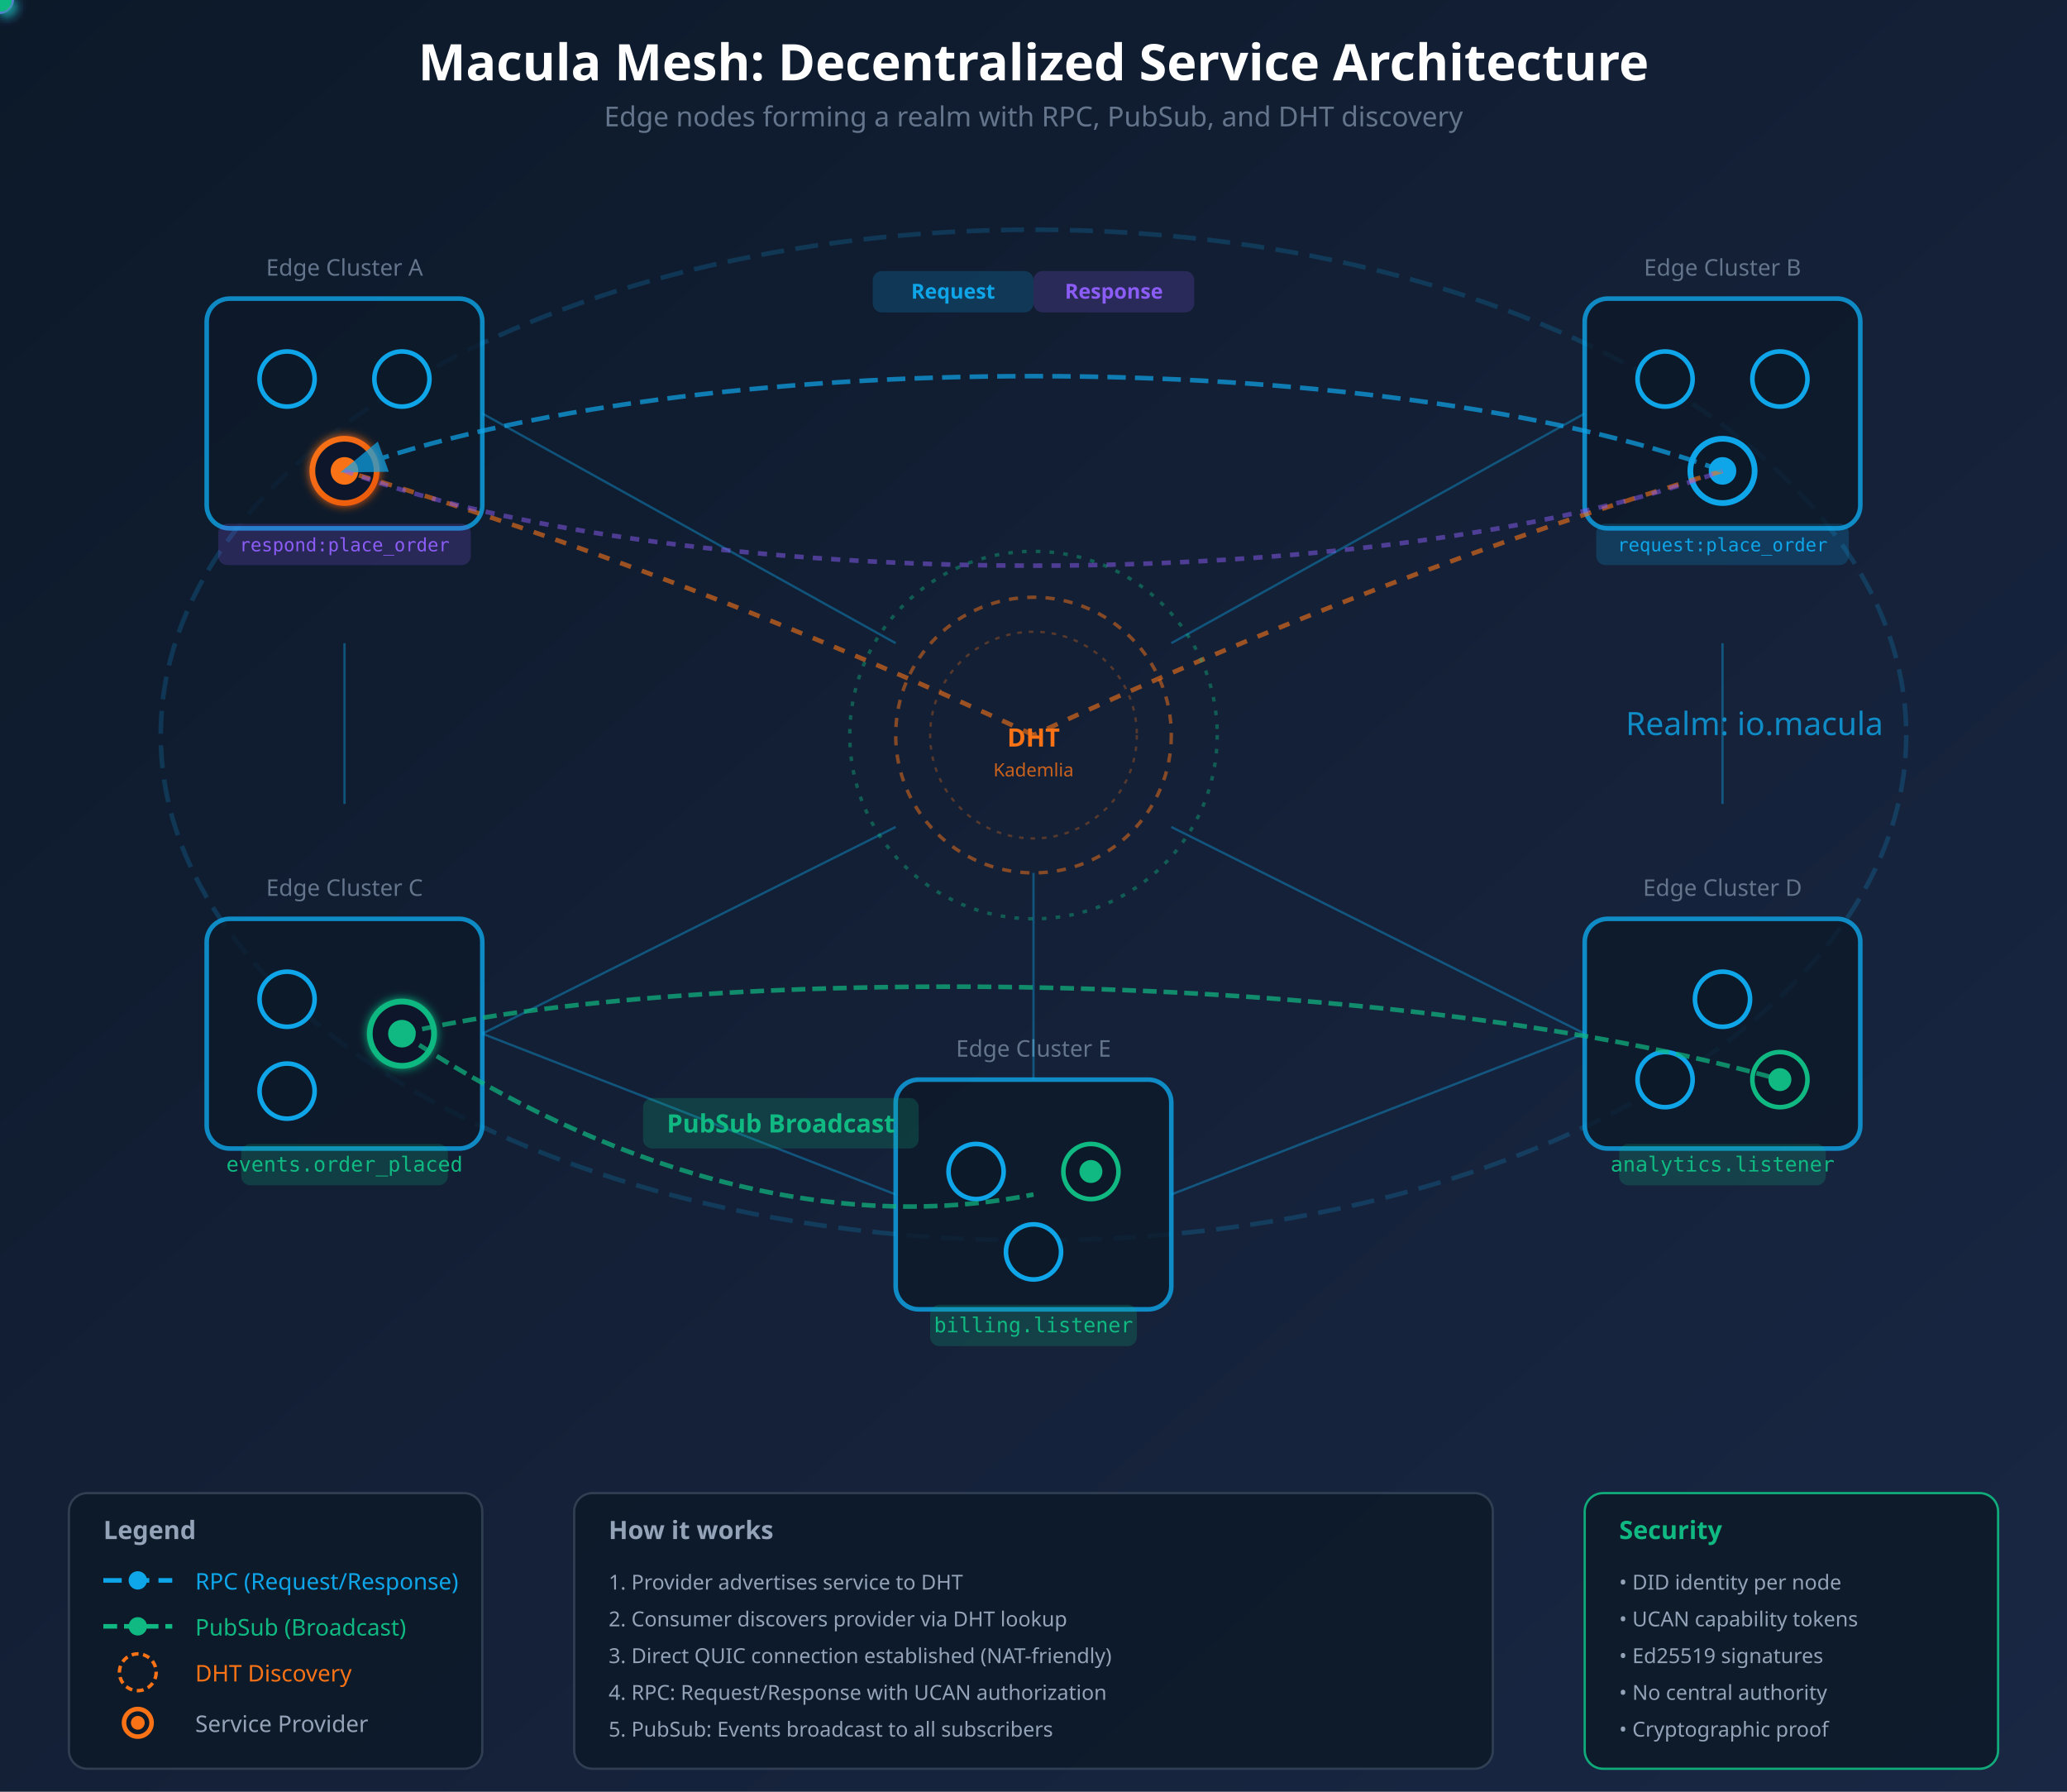
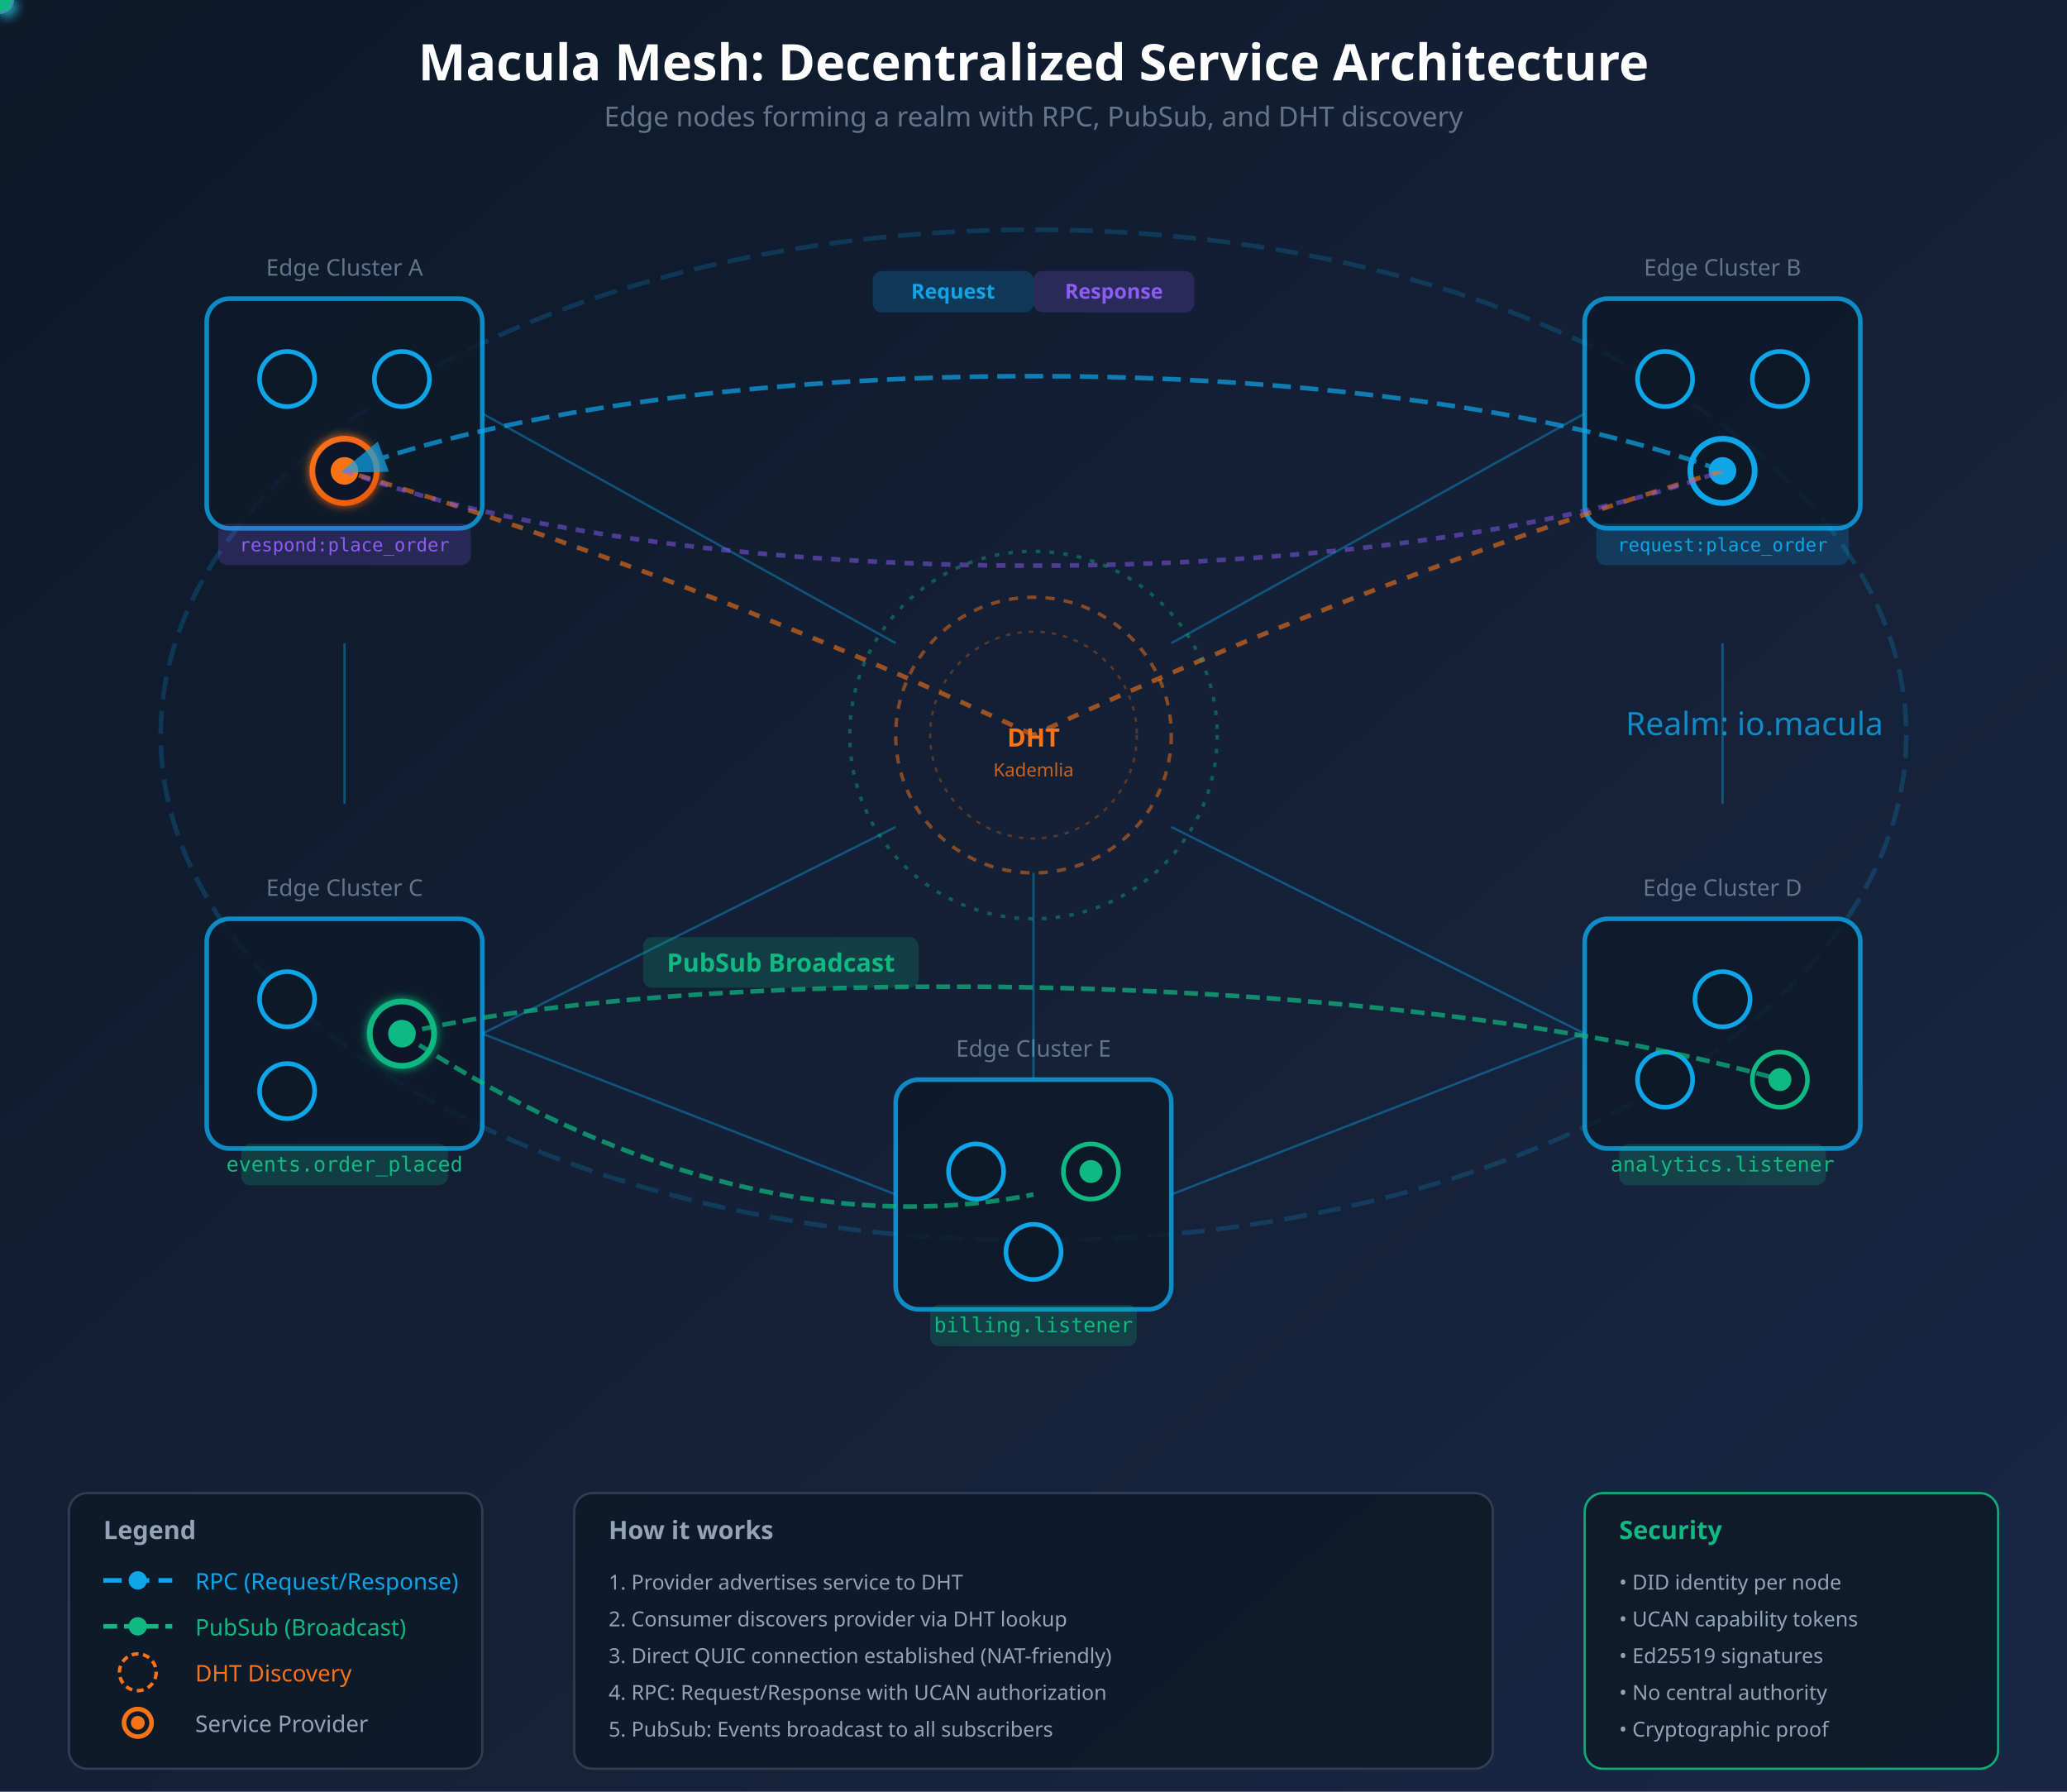
<svg xmlns="http://www.w3.org/2000/svg" viewBox="0 0 900 780" width="900" height="780">
  <defs>
    <linearGradient id="bgGrad" x1="0%" y1="0%" x2="100%" y2="100%">
      <stop offset="0%" style="stop-color:#0C1929" />
      <stop offset="100%" style="stop-color:#1a2744" />
    </linearGradient>
    <linearGradient id="nodeGrad" x1="0%" y1="0%" x2="100%" y2="100%">
      <stop offset="0%" style="stop-color:#0EA5E9" />
      <stop offset="100%" style="stop-color:#0284C7" />
    </linearGradient>
    <linearGradient id="hubGrad" x1="0%" y1="0%" x2="100%" y2="100%">
      <stop offset="0%" style="stop-color:#F97316" />
      <stop offset="100%" style="stop-color:#EA580C" />
    </linearGradient>
    <linearGradient id="securityGrad" x1="0%" y1="0%" x2="100%" y2="100%">
      <stop offset="0%" style="stop-color:#10B981" />
      <stop offset="100%" style="stop-color:#059669" />
    </linearGradient>
    <filter id="glow" x="-50%" y="-50%" width="200%" height="200%">
      <feGaussianBlur stdDeviation="3" result="coloredBlur" />
      <feMerge>
        <feMergeNode in="coloredBlur" />
        <feMergeNode in="SourceGraphic" />
      </feMerge>
    </filter>
    <filter id="softGlow" x="-50%" y="-50%" width="200%" height="200%">
      <feGaussianBlur stdDeviation="2" result="coloredBlur" />
      <feMerge>
        <feMergeNode in="coloredBlur" />
        <feMergeNode in="SourceGraphic" />
      </feMerge>
    </filter>
    <marker id="arrowBlue" markerWidth="10" markerHeight="7" refX="9" refY="3.5" orient="auto">
      <polygon points="0 0, 10 3.5, 0 7" fill="#0EA5E9" />
    </marker>
    <marker id="arrowOrange" markerWidth="10" markerHeight="7" refX="9" refY="3.5" orient="auto">
      <polygon points="0 0, 10 3.5, 0 7" fill="#F97316" />
    </marker>
    <marker id="arrowGreen" markerWidth="10" markerHeight="7" refX="9" refY="3.5" orient="auto">
      <polygon points="0 0, 10 3.5, 0 7" fill="#10B981" />
    </marker>
  </defs>
  <rect width="900" height="780" fill="url(#bgGrad)" />
  <text x="450" y="35" text-anchor="middle" font-family="system-ui, sans-serif" font-size="22" font-weight="bold" fill="#fff">
    Macula Mesh: Decentralized Service Architecture
  </text>
  <text x="450" y="55" text-anchor="middle" font-family="system-ui, sans-serif" font-size="12" fill="#64748B">
    Edge nodes forming a realm with RPC, PubSub, and DHT discovery
  </text>
  <ellipse cx="450" cy="320" rx="380" ry="220" fill="none" stroke="#0EA5E9" stroke-width="2" opacity="0.2" stroke-dasharray="10,5">
    <animate attributeName="opacity" values="0.1;0.3;0.1" dur="4s" repeatCount="indefinite" />
  </ellipse>
  <text x="820" y="320" text-anchor="end" font-family="system-ui, sans-serif" font-size="14" fill="#0EA5E9" opacity="0.8">
    Realm: io.macula
  </text>
  <g id="dht-ring" transform="translate(450, 320)">
    <circle cx="0" cy="0" r="60" fill="none" stroke="#F97316" stroke-width="1.5" stroke-dasharray="4,4" opacity="0.5">
      <animateTransform attributeName="transform" type="rotate" from="0" to="360" dur="30s" repeatCount="indefinite" />
    </circle>
    <circle cx="0" cy="0" r="45" fill="none" stroke="#F97316" stroke-width="1" stroke-dasharray="2,3" opacity="0.3">
      <animateTransform attributeName="transform" type="rotate" from="360" to="0" dur="20s" repeatCount="indefinite" />
    </circle>
    <text x="0" y="5" text-anchor="middle" font-family="system-ui, sans-serif" font-size="11" fill="#F97316" font-weight="bold">DHT</text>
    <text x="0" y="18" text-anchor="middle" font-family="system-ui, sans-serif" font-size="8" fill="#F97316" opacity="0.8">Kademlia</text>
  </g>
  <g id="cluster1" transform="translate(150, 180)">
    <rect x="-60" y="-50" width="120" height="100" rx="10" fill="#0C1929" stroke="#0EA5E9" stroke-width="2" opacity="0.8" />
    <text x="0" y="-60" text-anchor="middle" font-family="system-ui, sans-serif" font-size="10" fill="#64748B">Edge Cluster A</text>
    <circle cx="-25" cy="-15" r="12" fill="#0C1929" stroke="#0EA5E9" stroke-width="2" />
    <circle cx="25" cy="-15" r="12" fill="#0C1929" stroke="#0EA5E9" stroke-width="2" />
    <circle cx="0" cy="25" r="14" fill="#0C1929" stroke="url(#hubGrad)" stroke-width="2.5" filter="url(#softGlow)" />
    <circle cx="0" cy="25" r="6" fill="#F97316" />
    <rect x="-55" y="48" width="110" height="18" rx="4" fill="#8B5CF6" opacity="0.2" />
    <text x="0" y="60" text-anchor="middle" font-family="monospace" font-size="8" fill="#8B5CF6">
      respond:place_order
    </text>
    <circle cx="0" cy="25" r="14" fill="none" stroke="#F97316" stroke-width="1" opacity="0">
      <animate attributeName="r" values="14;35;50" dur="2s" repeatCount="indefinite" />
      <animate attributeName="opacity" values="0.8;0.3;0" dur="2s" repeatCount="indefinite" />
    </circle>
  </g>
  <g id="cluster2" transform="translate(750, 180)">
    <rect x="-60" y="-50" width="120" height="100" rx="10" fill="#0C1929" stroke="#0EA5E9" stroke-width="2" opacity="0.8" />
    <text x="0" y="-60" text-anchor="middle" font-family="system-ui, sans-serif" font-size="10" fill="#64748B">Edge Cluster B</text>
    <circle cx="-25" cy="-15" r="12" fill="#0C1929" stroke="#0EA5E9" stroke-width="2" />
    <circle cx="25" cy="-15" r="12" fill="#0C1929" stroke="#0EA5E9" stroke-width="2" />
    <circle cx="0" cy="25" r="14" fill="#0C1929" stroke="#0EA5E9" stroke-width="2.5" />
    <circle cx="0" cy="25" r="6" fill="#0EA5E9" />
    <rect x="-55" y="48" width="110" height="18" rx="4" fill="#0EA5E9" opacity="0.2" />
    <text x="0" y="60" text-anchor="middle" font-family="monospace" font-size="8" fill="#0EA5E9">
      request:place_order
    </text>
  </g>
  <g id="cluster3" transform="translate(150, 450)">
    <rect x="-60" y="-50" width="120" height="100" rx="10" fill="#0C1929" stroke="#0EA5E9" stroke-width="2" opacity="0.8" />
    <text x="0" y="-60" text-anchor="middle" font-family="system-ui, sans-serif" font-size="10" fill="#64748B">Edge Cluster C</text>
    <circle cx="-25" cy="-15" r="12" fill="#0C1929" stroke="#0EA5E9" stroke-width="2" />
    <circle cx="25" cy="0" r="14" fill="#0C1929" stroke="#10B981" stroke-width="2.5" filter="url(#softGlow)" />
    <circle cx="25" cy="0" r="6" fill="#10B981" />
    <circle cx="-25" cy="25" r="12" fill="#0C1929" stroke="#0EA5E9" stroke-width="2" />
    <rect x="-45" y="48" width="90" height="18" rx="4" fill="#10B981" opacity="0.2" />
    <text x="0" y="60" text-anchor="middle" font-family="monospace" font-size="9" fill="#10B981">
      events.order_placed
    </text>
  </g>
  <g id="cluster4" transform="translate(750, 450)">
    <rect x="-60" y="-50" width="120" height="100" rx="10" fill="#0C1929" stroke="#0EA5E9" stroke-width="2" opacity="0.8" />
    <text x="0" y="-60" text-anchor="middle" font-family="system-ui, sans-serif" font-size="10" fill="#64748B">Edge Cluster D</text>
    <circle cx="0" cy="-15" r="12" fill="#0C1929" stroke="#0EA5E9" stroke-width="2" />
    <circle cx="-25" cy="20" r="12" fill="#0C1929" stroke="#0EA5E9" stroke-width="2" />
    <circle cx="25" cy="20" r="12" fill="#0C1929" stroke="#10B981" stroke-width="2" />
    <circle cx="25" cy="20" r="5" fill="#10B981" />
    <rect x="-45" y="48" width="90" height="18" rx="4" fill="#10B981" opacity="0.2" />
    <text x="0" y="60" text-anchor="middle" font-family="monospace" font-size="9" fill="#10B981">
      analytics.listener
    </text>
  </g>
  <g id="cluster5" transform="translate(450, 520)">
    <rect x="-60" y="-50" width="120" height="100" rx="10" fill="#0C1929" stroke="#0EA5E9" stroke-width="2" opacity="0.8" />
    <text x="0" y="-60" text-anchor="middle" font-family="system-ui, sans-serif" font-size="10" fill="#64748B">Edge Cluster E</text>
    <circle cx="-25" cy="-10" r="12" fill="#0C1929" stroke="#0EA5E9" stroke-width="2" />
    <circle cx="25" cy="-10" r="12" fill="#0C1929" stroke="#10B981" stroke-width="2" />
    <circle cx="25" cy="-10" r="5" fill="#10B981" />
    <circle cx="0" cy="25" r="12" fill="#0C1929" stroke="#0EA5E9" stroke-width="2" />
    <rect x="-45" y="48" width="90" height="18" rx="4" fill="#10B981" opacity="0.2" />
    <text x="0" y="60" text-anchor="middle" font-family="monospace" font-size="9" fill="#10B981">
      billing.listener
    </text>
  </g>
  <g id="mesh-connections" stroke="#0EA5E9" stroke-width="1" fill="none" opacity="0.4">
    <line x1="210" y1="180" x2="390" y2="280" />
    <line x1="690" y1="180" x2="510" y2="280" />
    <line x1="210" y1="450" x2="390" y2="360" />
    <line x1="690" y1="450" x2="510" y2="360" />
    <line x1="150" y1="280" x2="150" y2="350" />
    <line x1="750" y1="280" x2="750" y2="350" />
    <line x1="450" y1="380" x2="450" y2="470" />
    <line x1="210" y1="450" x2="390" y2="520" />
    <line x1="690" y1="450" x2="510" y2="520" />
  </g>
  <g id="rpc-flow">
    <path d="M 750 205 Q 600 250 450 320" fill="none" stroke="#F97316" stroke-width="2" stroke-dasharray="5,5" opacity="0.6" />
    <path d="M 450 320 Q 300 250 150 205" fill="none" stroke="#F97316" stroke-width="2" stroke-dasharray="5,5" opacity="0.6" />
    <path id="rpc-request-path" d="M 750 205 C 600 150 300 150 150 205" fill="none" stroke="#0EA5E9" stroke-width="2" opacity="0" />
    <path d="M 750 205 C 600 150 300 150 150 205" fill="none" stroke="#0EA5E9" stroke-width="2" stroke-dasharray="8,4" opacity="0.7" marker-end="url(#arrowBlue)" />
    <path id="rpc-response-path" d="M 150 205 C 300 260 600 260 750 205" fill="none" stroke="#8B5CF6" stroke-width="2" opacity="0" />
    <path d="M 150 205 C 300 260 600 260 750 205" fill="none" stroke="#8B5CF6" stroke-width="2" stroke-dasharray="4,4" opacity="0.5" />
    <circle r="6" fill="#0EA5E9" filter="url(#glow)">
      <animateMotion dur="2s" repeatCount="indefinite" begin="0s">
        <mpath href="#rpc-request-path" />
      </animateMotion>
      <animate attributeName="opacity" values="0;1;1;0" dur="2s" repeatCount="indefinite" begin="0s" />
    </circle>
    <circle r="6" fill="#8B5CF6" filter="url(#glow)">
      <animateMotion dur="2s" repeatCount="indefinite" begin="2.5s">
        <mpath href="#rpc-response-path" />
      </animateMotion>
      <animate attributeName="opacity" values="0;1;1;0" dur="2s" repeatCount="indefinite" begin="2.5s" />
    </circle>
    <rect x="380" y="118" width="70" height="18" rx="4" fill="#0EA5E9" opacity="0.2" />
    <text x="415" y="130" text-anchor="middle" font-family="system-ui, sans-serif" font-size="9" fill="#0EA5E9" font-weight="bold">Request</text>
    <rect x="450" y="118" width="70" height="18" rx="4" fill="#8B5CF6" opacity="0.2" />
    <text x="485" y="130" text-anchor="middle" font-family="system-ui, sans-serif" font-size="9" fill="#8B5CF6" font-weight="bold">Response</text>
  </g>
  <g id="pubsub-flow">
    <path id="pubsub-path-1" d="M 175 450 C 300 420 600 420 775 470" fill="none" stroke="#10B981" stroke-width="2" stroke-dasharray="6,3" opacity="0.7" />
    <path id="pubsub-path-2" d="M 175 450 C 250 500 350 540 450 520" fill="none" stroke="#10B981" stroke-width="2" stroke-dasharray="6,3" opacity="0.7" />
    <circle r="5" fill="#10B981" filter="url(#glow)">
      <animateMotion dur="3s" repeatCount="indefinite" begin="0.5s">
        <mpath href="#pubsub-path-1" />
      </animateMotion>
      <animate attributeName="opacity" values="0;1;1;0" dur="3s" repeatCount="indefinite" begin="0.5s" />
    </circle>
    <circle r="5" fill="#10B981" filter="url(#glow)">
      <animateMotion dur="3s" repeatCount="indefinite" begin="2.5s">
        <mpath href="#pubsub-path-1" />
      </animateMotion>
      <animate attributeName="opacity" values="0;1;1;0" dur="3s" repeatCount="indefinite" begin="2.5s" />
    </circle>
    <circle r="5" fill="#10B981" filter="url(#glow)">
      <animateMotion dur="2s" repeatCount="indefinite" begin="0.5s">
        <mpath href="#pubsub-path-2" />
      </animateMotion>
      <animate attributeName="opacity" values="0;1;1;0" dur="2s" repeatCount="indefinite" begin="0.5s" />
    </circle>
    <circle r="5" fill="#10B981" filter="url(#glow)">
      <animateMotion dur="2s" repeatCount="indefinite" begin="2.5s">
        <mpath href="#pubsub-path-2" />
      </animateMotion>
      <animate attributeName="opacity" values="0;1;1;0" dur="2s" repeatCount="indefinite" begin="2.5s" />
    </circle>
-     <rect x="280" y="478" width="120" height="22" rx="4" fill="#10B981" opacity="0.2" />
-     <text x="340" y="493" text-anchor="middle" font-family="system-ui, sans-serif" font-size="11" fill="#10B981" font-weight="bold">PubSub Broadcast</text>
+     <rect x="280" y="408" width="120" height="22" rx="4" fill="#10B981" opacity="0.2" />
+     <text x="340" y="423" text-anchor="middle" font-family="system-ui, sans-serif" font-size="11" fill="#10B981" font-weight="bold">PubSub Broadcast</text>
  </g>
  <g id="security" transform="translate(450, 320)">
    <circle cx="0" cy="0" r="80" fill="none" stroke="#10B981" stroke-width="1.5" stroke-dasharray="2,4" opacity="0.4">
      <animate attributeName="stroke-dashoffset" values="0;12" dur="2s" repeatCount="indefinite" />
    </circle>
  </g>
  <g id="legend" transform="translate(30, 650)">
    <rect x="0" y="0" width="180" height="120" rx="8" fill="#0C1929" stroke="#334155" stroke-width="1" opacity="0.9" />
    <text x="15" y="20" font-family="system-ui, sans-serif" font-size="11" fill="#94A3B8" font-weight="bold">Legend</text>
    <line x1="15" y1="38" x2="45" y2="38" stroke="#0EA5E9" stroke-width="2" stroke-dasharray="8,4" />
    <circle cx="30" cy="38" r="4" fill="#0EA5E9" />
    <text x="55" y="42" font-family="system-ui, sans-serif" font-size="10" fill="#0EA5E9">RPC (Request/Response)</text>
    <line x1="15" y1="58" x2="45" y2="58" stroke="#10B981" stroke-width="2" stroke-dasharray="6,3" />
    <circle cx="30" cy="58" r="4" fill="#10B981" />
    <text x="55" y="62" font-family="system-ui, sans-serif" font-size="10" fill="#10B981">PubSub (Broadcast)</text>
    <circle cx="30" cy="78" r="8" fill="none" stroke="#F97316" stroke-width="1.5" stroke-dasharray="3,2" />
    <text x="55" y="82" font-family="system-ui, sans-serif" font-size="10" fill="#F97316">DHT Discovery</text>
    <circle cx="30" cy="100" r="6" fill="#0C1929" stroke="#F97316" stroke-width="2" />
    <circle cx="30" cy="100" r="3" fill="#F97316" />
    <text x="55" y="104" font-family="system-ui, sans-serif" font-size="10" fill="#94A3B8">Service Provider</text>
  </g>
  <g id="security-info" transform="translate(690, 650)">
    <rect x="0" y="0" width="180" height="120" rx="8" fill="#0C1929" stroke="#10B981" stroke-width="1" opacity="0.9" />
    <text x="15" y="20" font-family="system-ui, sans-serif" font-size="11" fill="#10B981" font-weight="bold">Security</text>
    <text x="15" y="42" font-family="system-ui, sans-serif" font-size="9" fill="#94A3B8">• DID identity per node</text>
    <text x="15" y="58" font-family="system-ui, sans-serif" font-size="9" fill="#94A3B8">• UCAN capability tokens</text>
    <text x="15" y="74" font-family="system-ui, sans-serif" font-size="9" fill="#94A3B8">• Ed25519 signatures</text>
    <text x="15" y="90" font-family="system-ui, sans-serif" font-size="9" fill="#94A3B8">• No central authority</text>
    <text x="15" y="106" font-family="system-ui, sans-serif" font-size="9" fill="#94A3B8">• Cryptographic proof</text>
  </g>
  <g id="flow-desc" transform="translate(250, 650)">
    <rect x="0" y="0" width="400" height="120" rx="8" fill="#0C1929" stroke="#334155" stroke-width="1" opacity="0.9" />
    <text x="15" y="20" font-family="system-ui, sans-serif" font-size="11" fill="#94A3B8" font-weight="bold">How it works</text>
    <text x="15" y="42" font-family="system-ui, sans-serif" font-size="9" fill="#94A3B8">1. Provider advertises service to DHT</text>
    <text x="15" y="58" font-family="system-ui, sans-serif" font-size="9" fill="#94A3B8">2. Consumer discovers provider via DHT lookup</text>
    <text x="15" y="74" font-family="system-ui, sans-serif" font-size="9" fill="#94A3B8">3. Direct QUIC connection established (NAT-friendly)</text>
    <text x="15" y="90" font-family="system-ui, sans-serif" font-size="9" fill="#94A3B8">4. RPC: Request/Response with UCAN authorization</text>
    <text x="15" y="106" font-family="system-ui, sans-serif" font-size="9" fill="#94A3B8">5. PubSub: Events broadcast to all subscribers</text>
  </g>
</svg>
